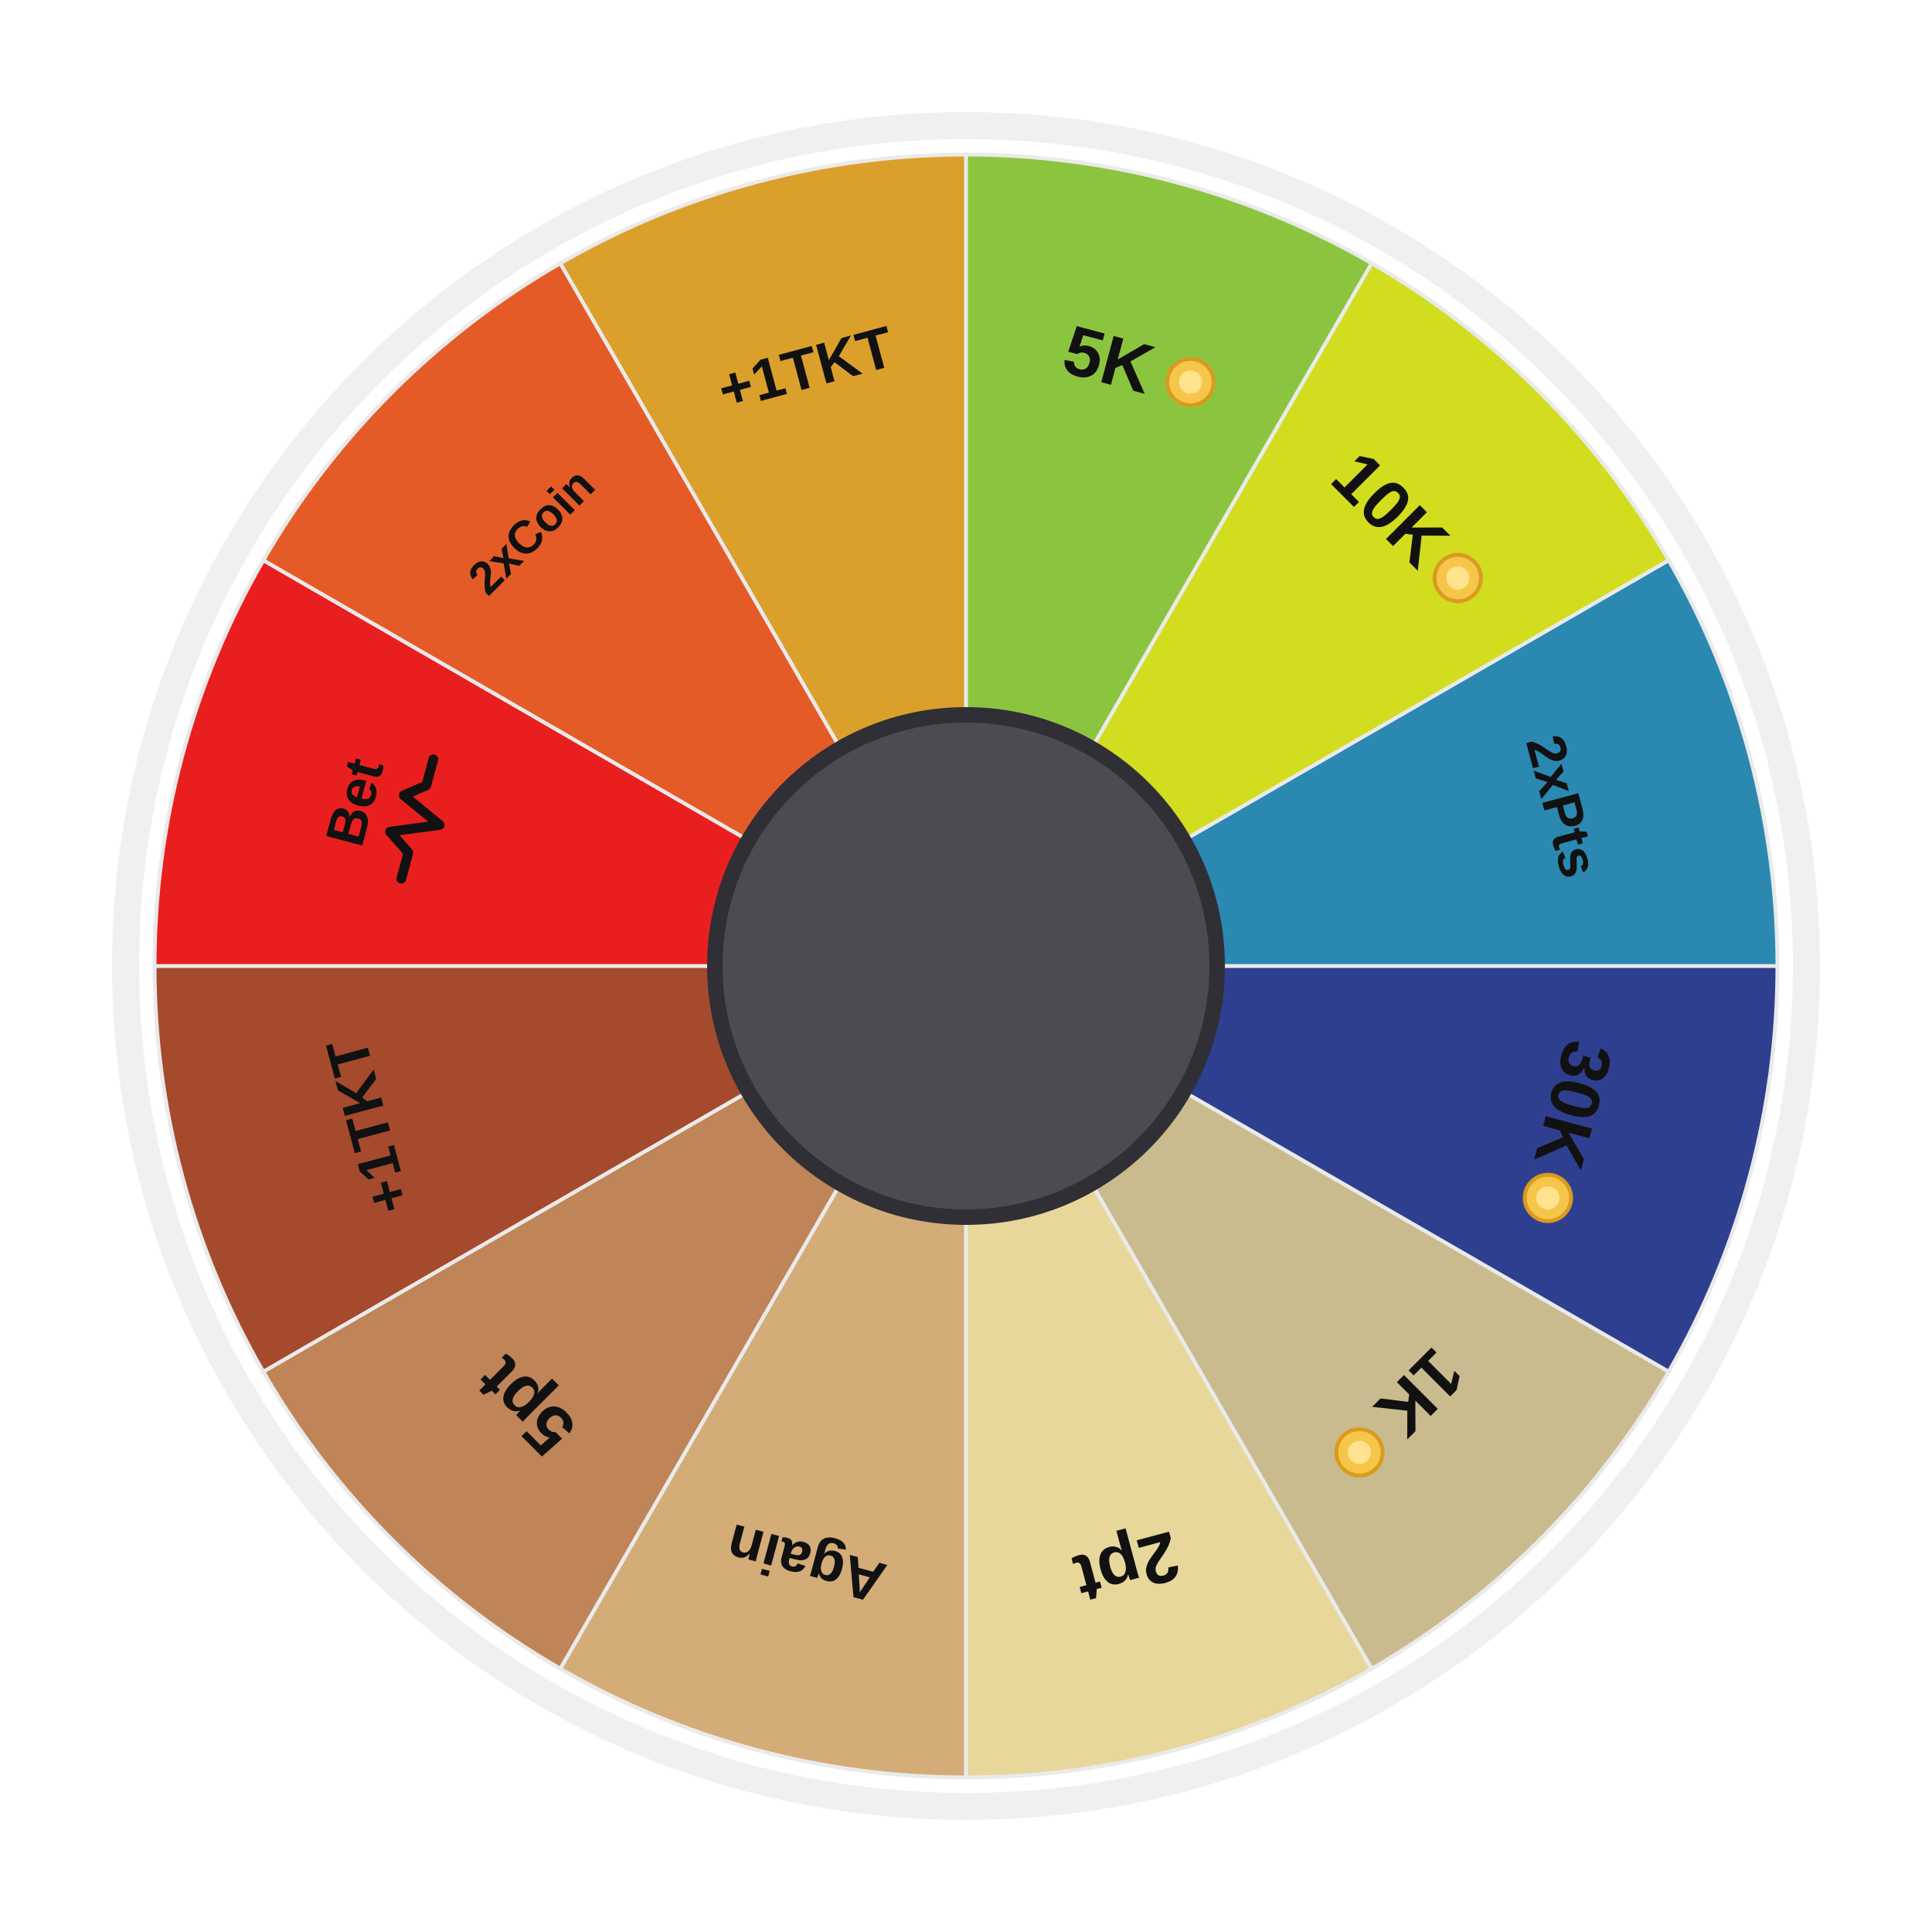
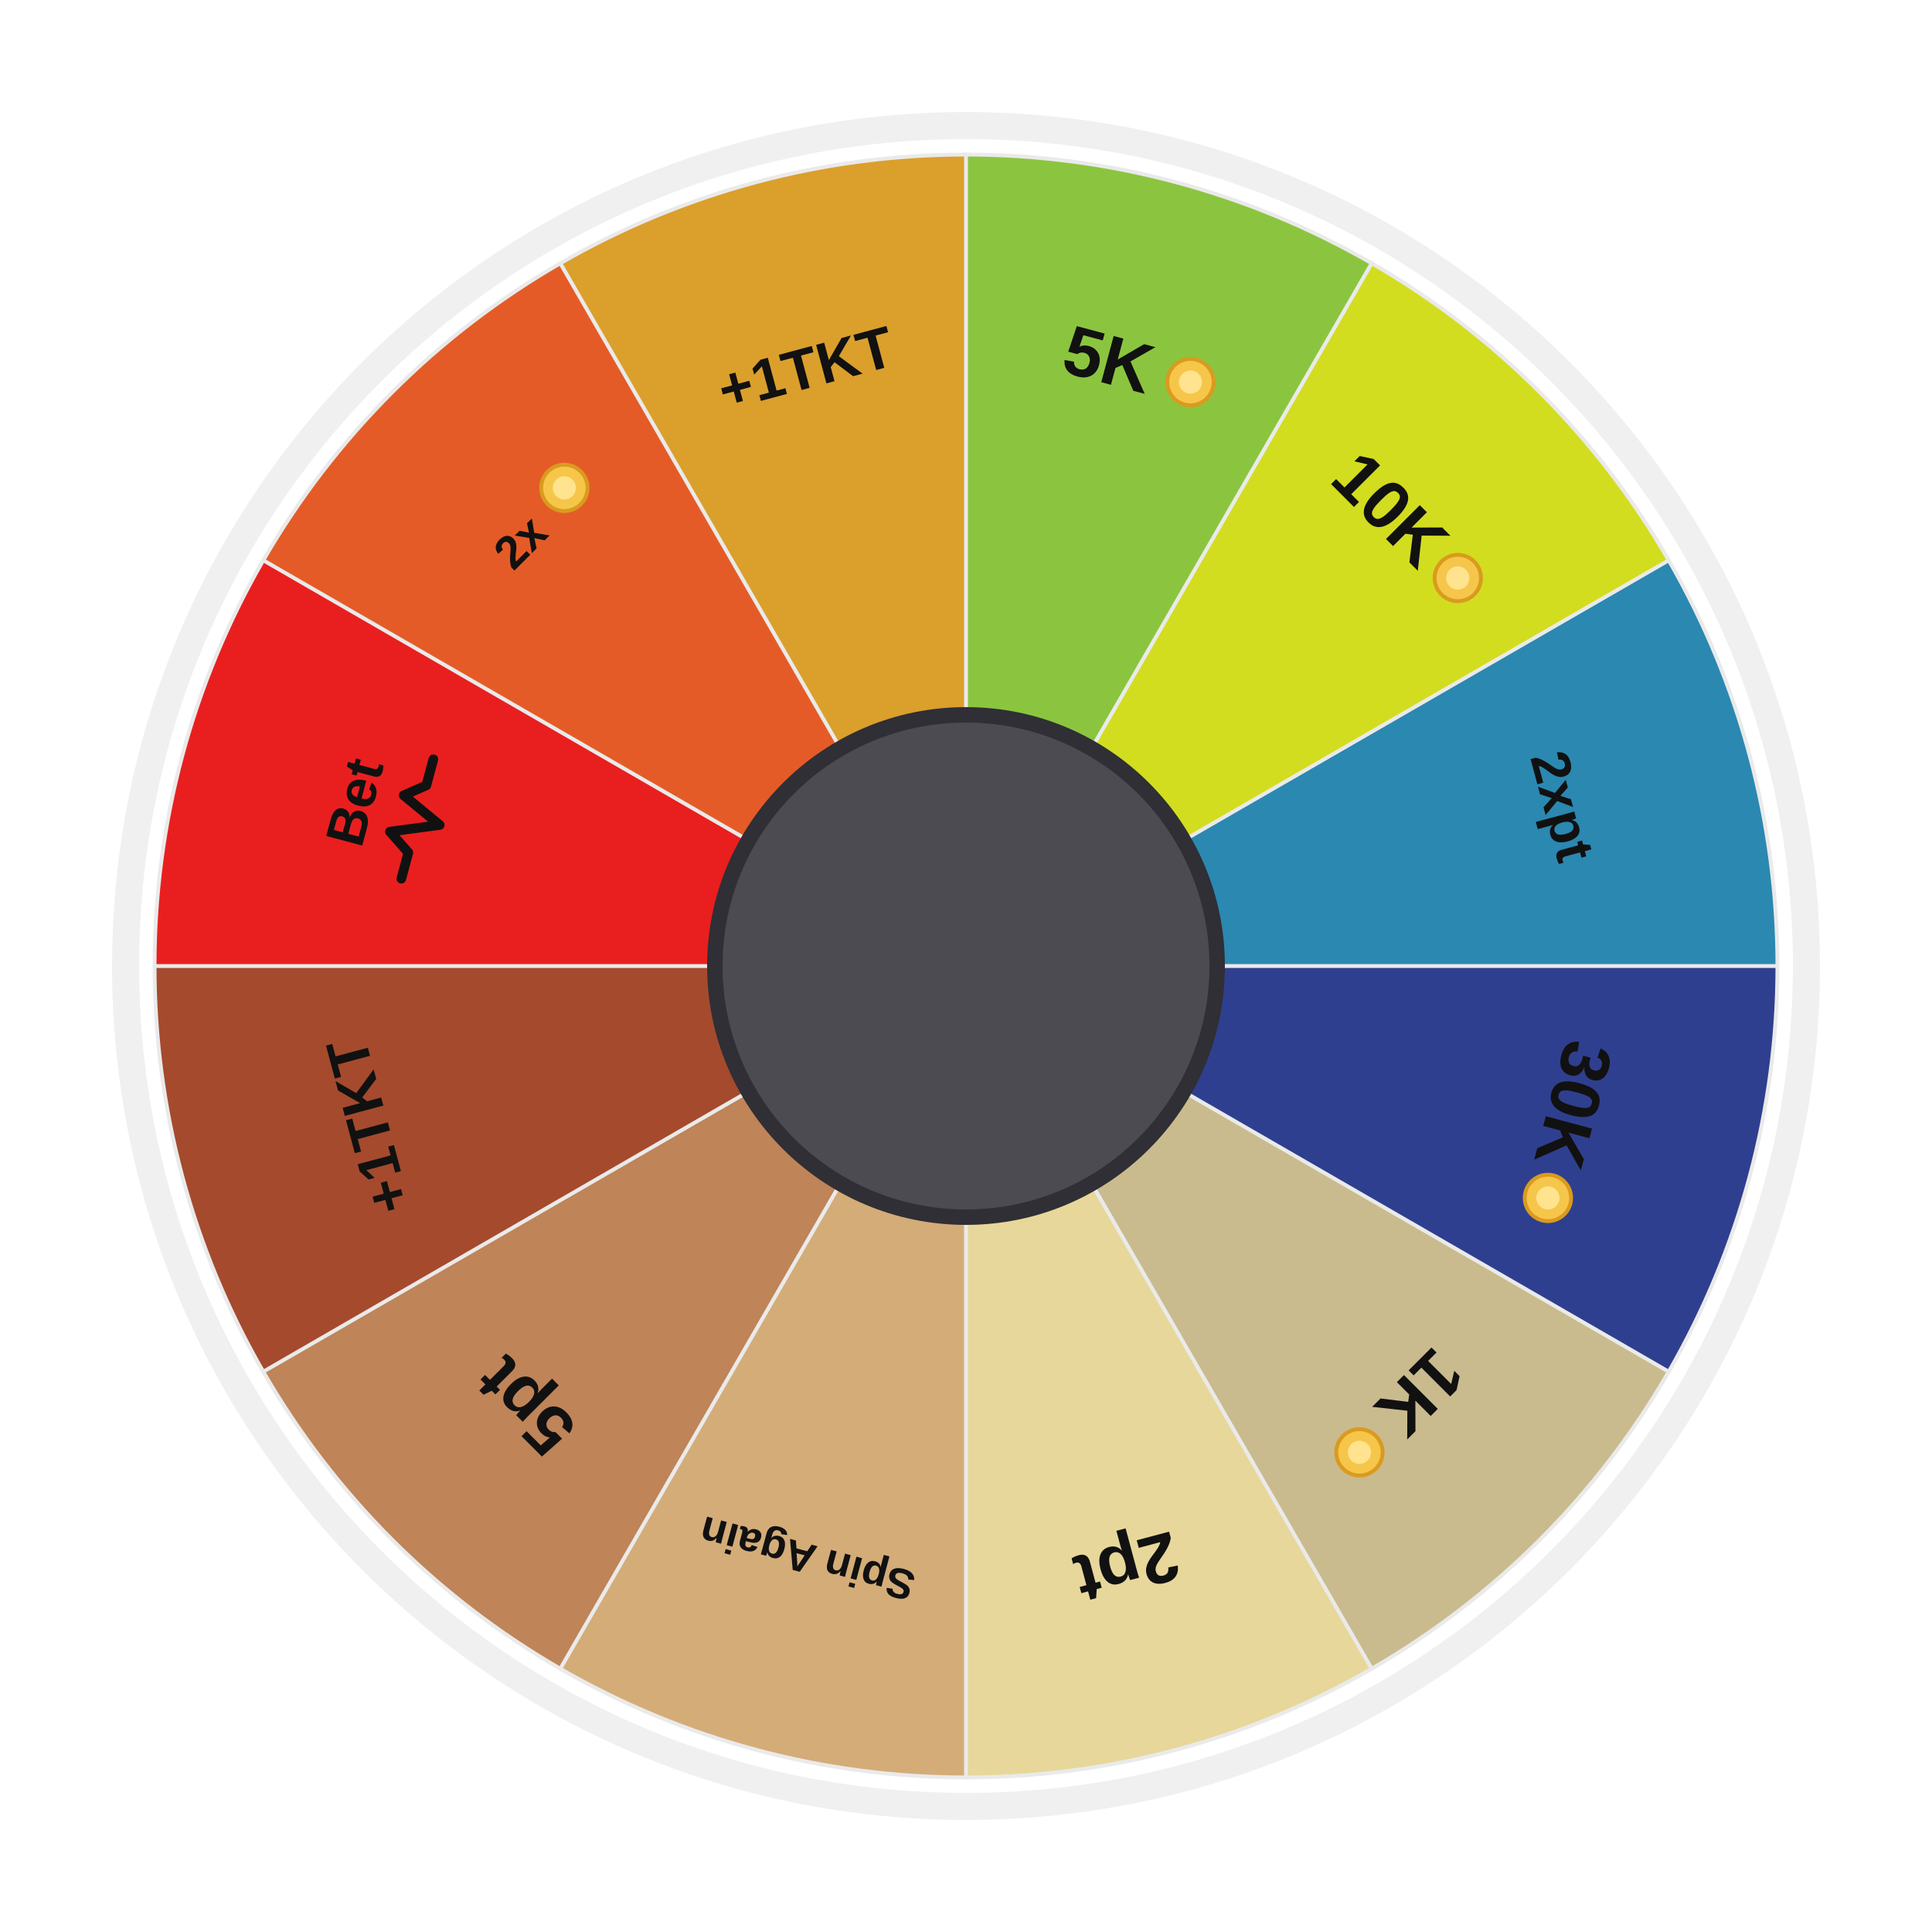
<svg xmlns="http://www.w3.org/2000/svg" width="1000" height="1000" viewBox="0 0 1000 1000" fill="none">
  <g>
    <path d="M500 500 L500 80 A420 420 0 0 1 710 136.269 Z" fill="#8BC53F" />
    <path d="M500 500 L500 80 A420 420 0 0 1 710 136.269 Z" fill="#D2DD1F" transform="rotate(30 500 500)" />
    <path d="M500 500 L500 80 A420 420 0 0 1 710 136.269 Z" fill="#2A88B1" transform="rotate(60 500 500)" />
    <path d="M500 500 L500 80 A420 420 0 0 1 710 136.269 Z" fill="#2F3F8F" transform="rotate(90 500 500)" />
    <path d="M500 500 L500 80 A420 420 0 0 1 710 136.269 Z" fill="#C9BB8E" transform="rotate(120 500 500)" />
    <path d="M500 500 L500 80 A420 420 0 0 1 710 136.269 Z" fill="#E7D79A" transform="rotate(150 500 500)" />
    <path d="M500 500 L500 80 A420 420 0 0 1 710 136.269 Z" fill="#D4AC78" transform="rotate(180 500 500)" />
    <path d="M500 500 L500 80 A420 420 0 0 1 710 136.269 Z" fill="#BF8458" transform="rotate(210 500 500)" />
    <path d="M500 500 L500 80 A420 420 0 0 1 710 136.269 Z" fill="#A54A2D" transform="rotate(240 500 500)" />
    <path d="M500 500 L500 80 A420 420 0 0 1 710 136.269 Z" fill="#E91F1F" transform="rotate(270 500 500)" />
    <path d="M500 500 L500 80 A420 420 0 0 1 710 136.269 Z" fill="#E55B27" transform="rotate(300 500 500)" />
    <path d="M500 500 L500 80 A420 420 0 0 1 710 136.269 Z" fill="#DB9F2C" transform="rotate(330 500 500)" />
    <path d="M500 500 L500 80 A420 420 0 0 1 710 136.269" stroke="#EAEAEA" stroke-width="2" fill="none" />
    <path d="M500 500 L500 80 A420 420 0 0 1 710 136.269" stroke="#EAEAEA" stroke-width="2" fill="none" transform="rotate(30 500 500)" />
    <path d="M500 500 L500 80 A420 420 0 0 1 710 136.269" stroke="#EAEAEA" stroke-width="2" fill="none" transform="rotate(60 500 500)" />
    <path d="M500 500 L500 80 A420 420 0 0 1 710 136.269" stroke="#EAEAEA" stroke-width="2" fill="none" transform="rotate(90 500 500)" />
    <path d="M500 500 L500 80 A420 420 0 0 1 710 136.269" stroke="#EAEAEA" stroke-width="2" fill="none" transform="rotate(120 500 500)" />
    <path d="M500 500 L500 80 A420 420 0 0 1 710 136.269" stroke="#EAEAEA" stroke-width="2" fill="none" transform="rotate(150 500 500)" />
    <path d="M500 500 L500 80 A420 420 0 0 1 710 136.269" stroke="#EAEAEA" stroke-width="2" fill="none" transform="rotate(180 500 500)" />
    <path d="M500 500 L500 80 A420 420 0 0 1 710 136.269" stroke="#EAEAEA" stroke-width="2" fill="none" transform="rotate(210 500 500)" />
    <path d="M500 500 L500 80 A420 420 0 0 1 710 136.269" stroke="#EAEAEA" stroke-width="2" fill="none" transform="rotate(240 500 500)" />
    <path d="M500 500 L500 80 A420 420 0 0 1 710 136.269" stroke="#EAEAEA" stroke-width="2" fill="none" transform="rotate(270 500 500)" />
    <path d="M500 500 L500 80 A420 420 0 0 1 710 136.269" stroke="#EAEAEA" stroke-width="2" fill="none" transform="rotate(300 500 500)" />
    <path d="M500 500 L500 80 A420 420 0 0 1 710 136.269" stroke="#EAEAEA" stroke-width="2" fill="none" transform="rotate(330 500 500)" />
    <g transform="rotate(15 500 500)">
      <text x="490" y="190" text-anchor="middle" fill="#111111" font-family="Trebuchet MS, Verdana, Arial, sans-serif" font-size="36" font-weight="600">5K</text>
      <circle cx="534" cy="178" r="12" fill="#F6C64A" stroke="#D99B1F" stroke-width="2" />
      <circle cx="534" cy="178" r="6" fill="#FFE38E" />
    </g>
    <g transform="rotate(45 500 500)">
      <text x="488" y="190" text-anchor="middle" fill="#111111" font-family="Trebuchet MS, Verdana, Arial, sans-serif" font-size="36" font-weight="600">10K</text>
      <circle cx="538" cy="178" r="12" fill="#F6C64A" stroke="#D99B1F" stroke-width="2" />
      <circle cx="538" cy="178" r="6" fill="#FFE38E" />
    </g>
    <g transform="rotate(75 500 500)">
-       <text x="500" y="190" text-anchor="middle" fill="#111111" font-family="Trebuchet MS, Verdana, Arial, sans-serif" font-size="28" font-weight="600">2xPts</text>
+       <text x="500" y="190" text-anchor="middle" fill="#111111" font-family="Trebuchet MS, Verdana, Arial, sans-serif" font-size="28" font-weight="600">2xpt</text>
    </g>
    <g transform="rotate(105 500 500)">
      <text x="488" y="190" text-anchor="middle" fill="#111111" font-family="Trebuchet MS, Verdana, Arial, sans-serif" font-size="36" font-weight="600">30K</text>
      <circle cx="538" cy="178" r="12" fill="#F6C64A" stroke="#D99B1F" stroke-width="2" />
      <circle cx="538" cy="178" r="6" fill="#FFE38E" />
    </g>
    <g transform="rotate(135 500 500)">
      <text x="490" y="190" text-anchor="middle" fill="#111111" font-family="Trebuchet MS, Verdana, Arial, sans-serif" font-size="36" font-weight="600">1K</text>
      <circle cx="534" cy="178" r="12" fill="#F6C64A" stroke="#D99B1F" stroke-width="2" />
      <circle cx="534" cy="178" r="6" fill="#FFE38E" />
    </g>
    <g transform="rotate(165 500 500)">
      <text x="500" y="190" text-anchor="middle" fill="#111111" font-family="Trebuchet MS, Verdana, Arial, sans-serif" font-size="36" font-weight="600">2pt</text>
    </g>
    <g transform="rotate(195 500 500)">
-       <text x="500" y="190" text-anchor="middle" fill="#111111" font-family="Trebuchet MS, Verdana, Arial, sans-serif" font-size="30" font-weight="600">Again</text>
+       <text x="500" y="190" text-anchor="middle" fill="#111111" font-family="Trebuchet MS, Verdana, Arial, sans-serif" font-size="22" font-weight="600">Spin Again</text>
    </g>
    <g transform="rotate(225 500 500)">
      <text x="500" y="190" text-anchor="middle" fill="#111111" font-family="Trebuchet MS, Verdana, Arial, sans-serif" font-size="36" font-weight="600">5pt</text>
    </g>
    <g transform="rotate(255 500 500)">
      <text x="500" y="190" text-anchor="middle" fill="#111111" font-family="Trebuchet MS, Verdana, Arial, sans-serif" font-size="30" font-weight="600">+1TKT</text>
    </g>
    <g transform="rotate(285 500 500)">
      <text x="500" y="182" text-anchor="middle" fill="#111111" font-family="Trebuchet MS, Verdana, Arial, sans-serif" font-size="28" font-weight="600">Bet</text>
      <path d="M468 206 L482 206 L490 194 L500 218 L510 196 L518 206 L532 206" stroke="#111111" stroke-width="5" fill="none" stroke-linecap="round" stroke-linejoin="round" />
    </g>
    <g transform="rotate(315 500 500)">
-       <text x="500" y="190" text-anchor="middle" fill="#111111" font-family="Trebuchet MS, Verdana, Arial, sans-serif" font-size="24" font-weight="600">2xCoin</text>
+       <text x="492" y="190" text-anchor="middle" fill="#111111" font-family="Trebuchet MS, Verdana, Arial, sans-serif" font-size="24" font-weight="600">2x</text>
+       <circle cx="528" cy="178" r="12" fill="#F6C64A" stroke="#D99B1F" stroke-width="2" />
+       <circle cx="528" cy="178" r="6" fill="#FFE38E" />
    </g>
    <g transform="rotate(345 500 500)">
      <text x="500" y="190" text-anchor="middle" fill="#111111" font-family="Trebuchet MS, Verdana, Arial, sans-serif" font-size="30" font-weight="600">+1TKT</text>
    </g>
    <circle cx="500" cy="500" r="435" stroke="#F0F0F0" stroke-width="14" fill="none" />
    <circle cx="500" cy="500" r="130" fill="#4B4B51" stroke="#2F2F35" stroke-width="8" />
  </g>
</svg>
